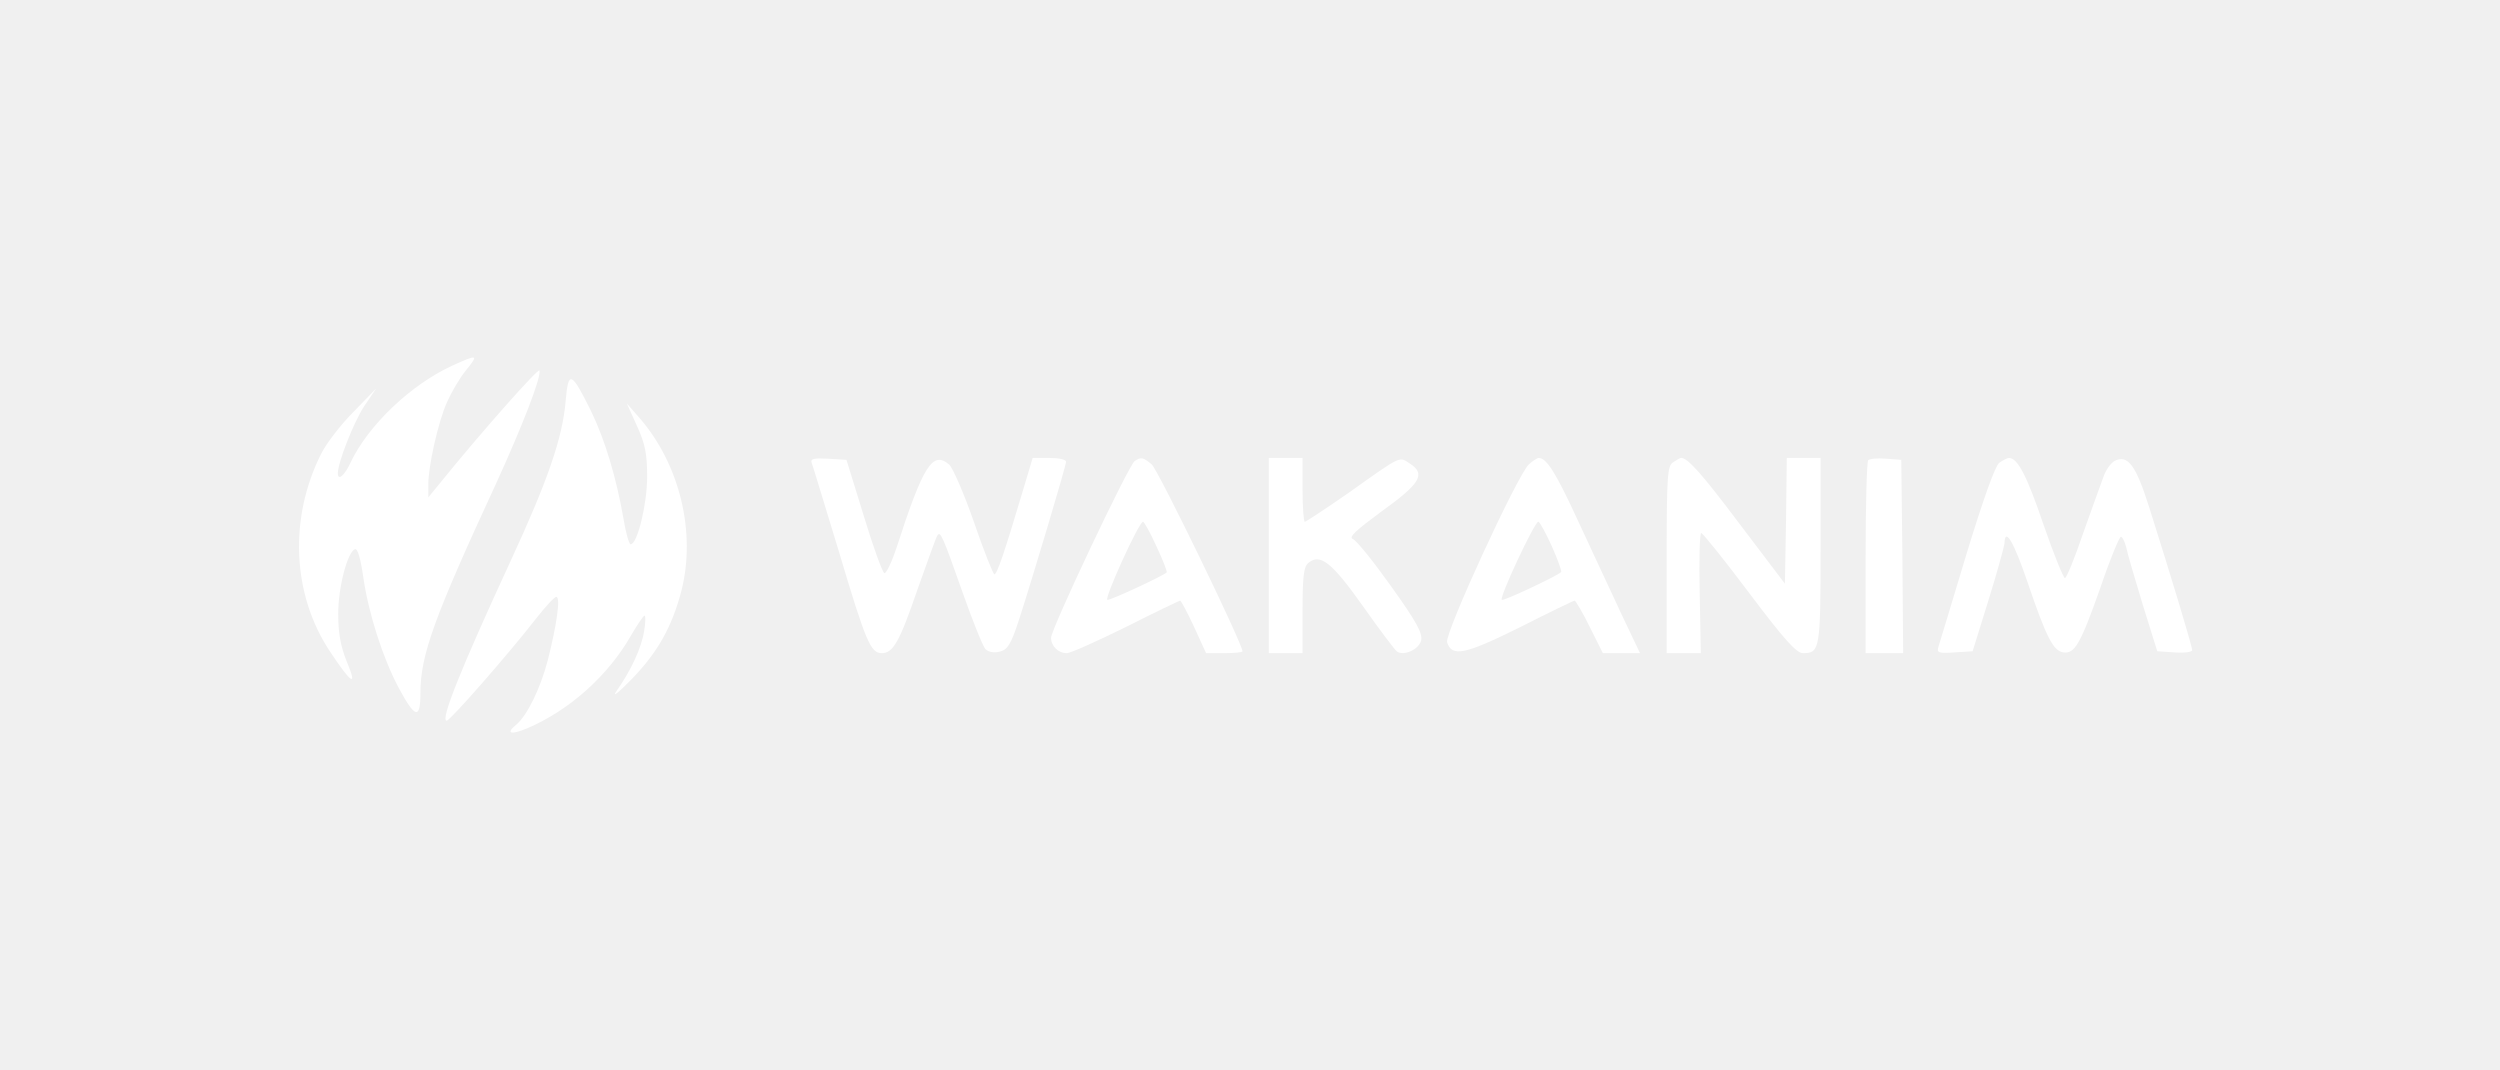
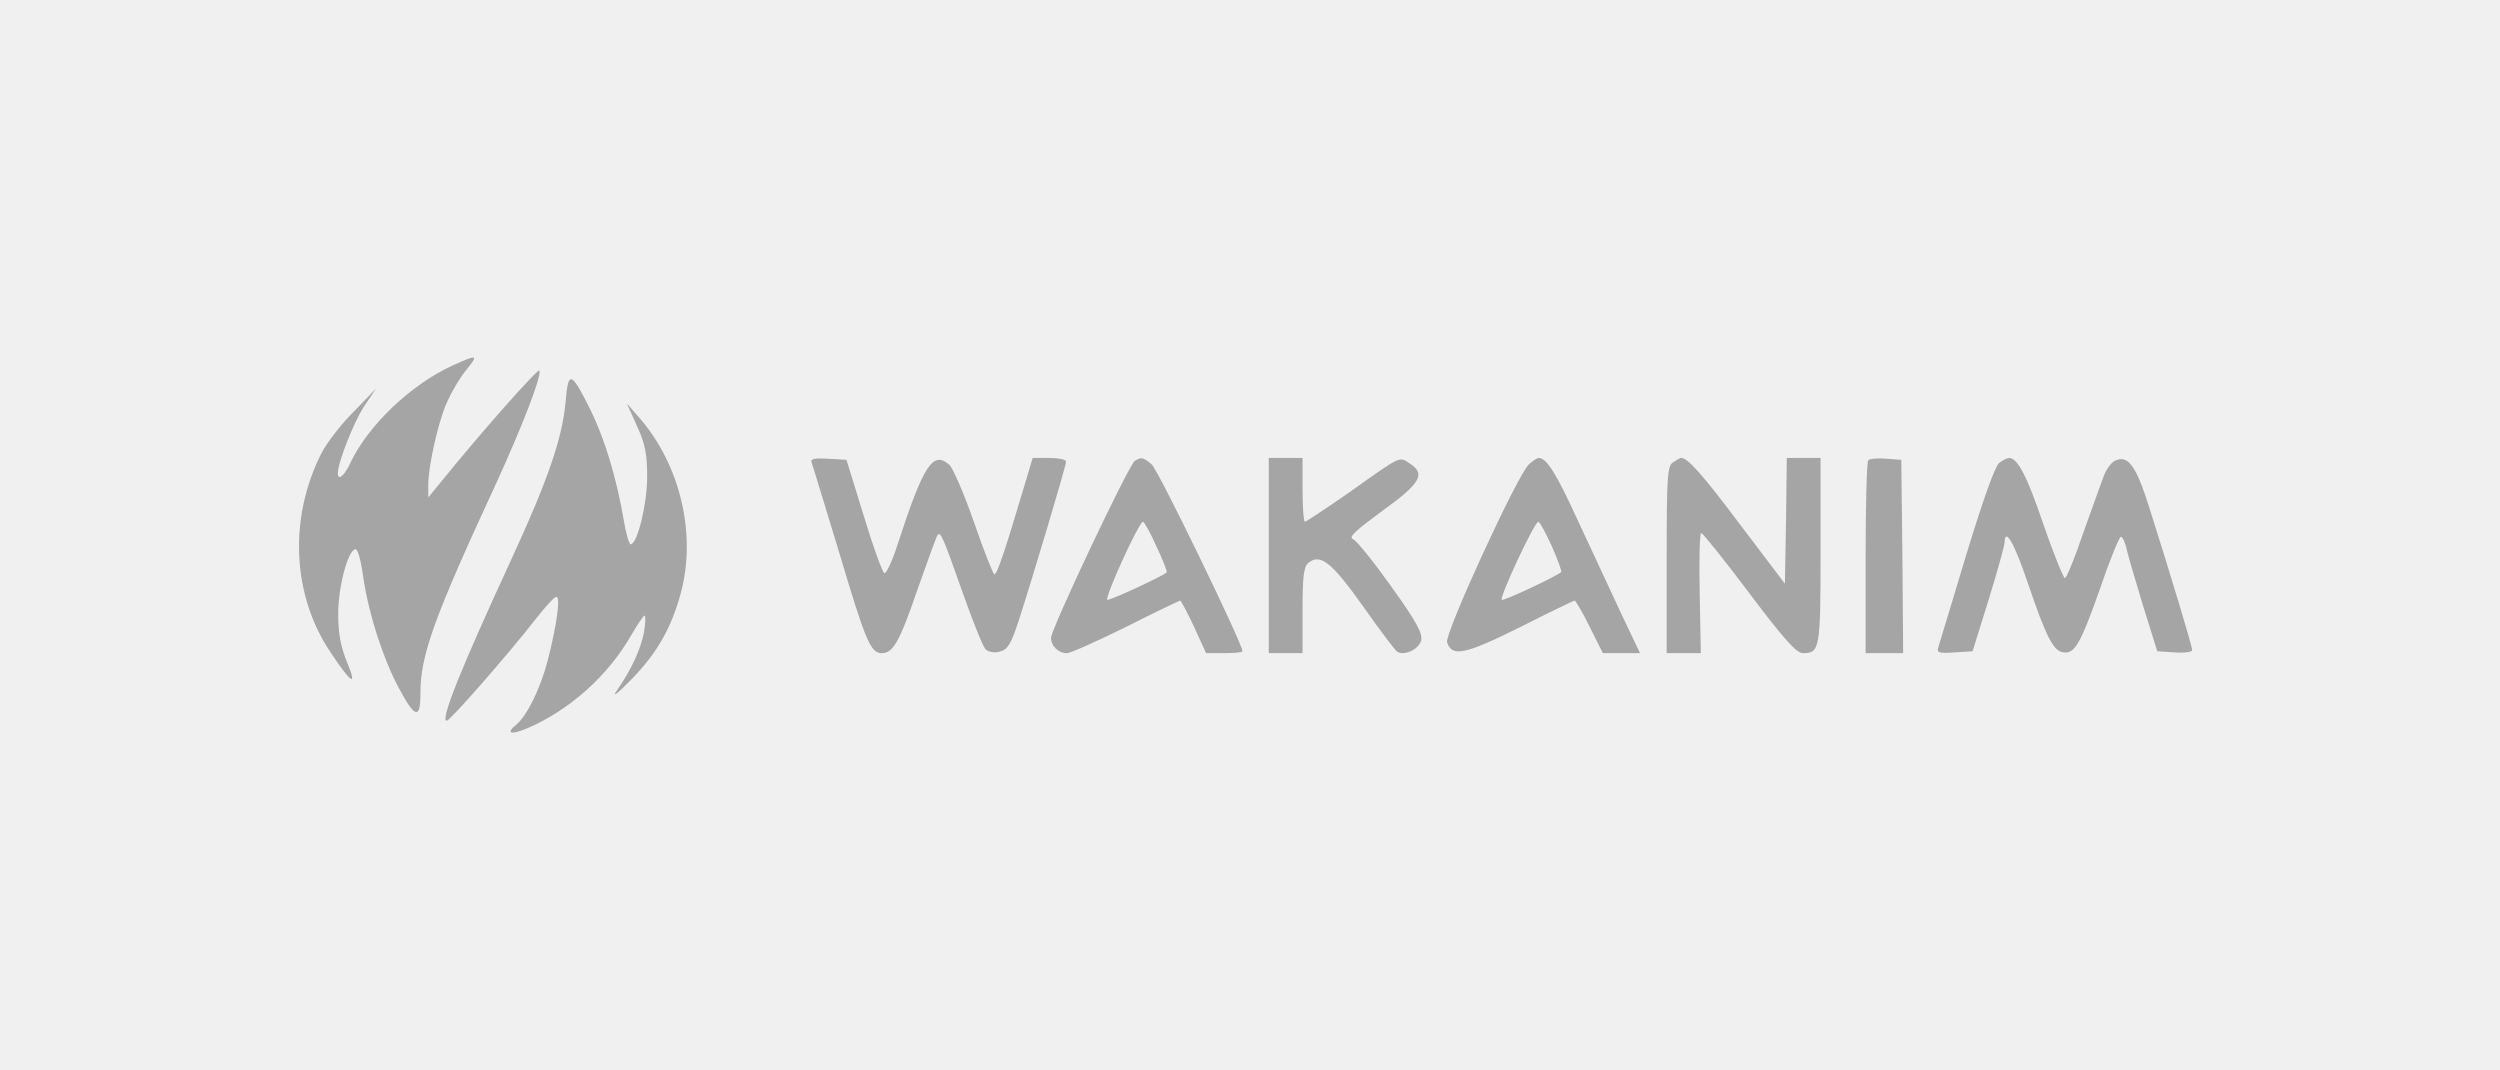
<svg xmlns="http://www.w3.org/2000/svg" version="1.0" width="666pt" height="285pt" viewBox="0 0 666 285" preserveAspectRatio="xMidYMid meet">
-   <g transform="translate(0,285) scale(0.1,-0.1)" fill="#FFFFFF" stroke="none">
+   <g transform="translate(0,285) scale(0.1,-0.1)" fill="#a5a5a5" stroke="none">
    <path d="M1205 1876 c-111 -51 -224 -159 -271 -258 -16 -35 -34 -50 -34 -29 0 29 42 135 69 177 l33 49 -61 -63 c-34 -34 -72 -84 -85 -110 -87 -172 -78 -377 24 -529 57 -86 73 -95 44 -26 -17 42 -23 77 -23 128 0 71 25 166 45 172 7 2 15 -27 22 -76 14 -96 52 -215 95 -295 43 -80 57 -83 57 -13 0 102 36 201 203 562 68 149 120 282 114 298 -2 8 -155 -164 -264 -299 l-32 -39 0 32 c-1 47 26 169 50 222 11 25 33 63 50 84 35 43 32 44 -36 13z" />
    <path d="M1507 1783 c-8 -99 -48 -214 -147 -428 -132 -286 -188 -425 -170 -425 9 0 165 178 238 272 25 32 49 58 54 58 12 0 1 -76 -23 -170 -20 -76 -55 -146 -83 -170 -30 -24 -16 -29 29 -10 112 48 215 140 276 247 17 29 33 53 36 53 3 0 3 -18 -1 -41 -7 -45 -35 -105 -73 -159 -14 -20 3 -7 40 31 69 71 107 139 132 234 40 156 -4 337 -110 460 l-35 40 27 -60 c22 -48 27 -75 27 -135 0 -73 -26 -180 -44 -180 -4 0 -13 30 -19 68 -19 109 -49 210 -87 288 -52 105 -60 108 -67 27z" />
    <path d="M2162 1618 c3 -7 35 -114 73 -238 71 -238 84 -270 114 -270 30 0 47 29 95 169 26 73 49 138 53 144 8 14 14 0 68 -153 26 -74 53 -141 60 -149 8 -8 23 -11 38 -7 21 5 30 19 51 83 36 111 126 412 126 423 0 6 -20 10 -44 10 l-45 0 -26 -87 c-50 -168 -69 -223 -76 -223 -3 0 -28 62 -54 138 -26 75 -56 144 -66 154 -44 38 -69 0 -140 -219 -13 -40 -28 -71 -33 -70 -5 2 -30 70 -55 153 l-46 149 -49 3 c-37 2 -47 0 -44 -10z" />
    <path d="M3023 1622 c-16 -10 -223 -448 -223 -471 0 -22 19 -41 42 -41 10 0 81 32 158 70 77 39 142 70 144 70 2 0 19 -31 37 -70 l32 -70 48 0 c27 0 49 2 49 5 0 20 -225 484 -242 498 -23 19 -28 20 -45 9z m58 -228 c17 -36 29 -67 27 -69 -13 -11 -151 -75 -158 -73 -9 3 84 208 95 208 3 0 20 -30 36 -66z" />
    <path d="M3380 1370 l0 -260 45 0 45 0 0 114 c0 88 3 116 15 126 32 27 63 2 146 -115 45 -64 86 -118 91 -121 19 -12 58 6 64 30 4 19 -12 49 -80 144 -47 66 -92 122 -102 126 -12 5 8 23 77 74 103 74 118 99 75 127 -29 19 -20 24 -162 -77 -62 -43 -115 -78 -118 -78 -3 0 -6 38 -6 85 l0 85 -45 0 -45 0 0 -260z" />
    <path d="M4073 1613 c-30 -27 -225 -451 -218 -474 13 -40 47 -33 194 40 77 39 143 71 146 71 2 0 21 -31 40 -70 l35 -70 50 0 49 0 -49 103 c-26 56 -78 167 -115 247 -60 131 -85 170 -106 170 -4 0 -16 -8 -26 -17z m61 -218 c16 -36 27 -67 25 -69 -12 -11 -152 -77 -158 -74 -9 3 87 208 97 208 4 0 20 -30 36 -65z" />
    <path d="M4458 1619 c-16 -9 -18 -32 -18 -259 l0 -250 45 0 46 0 -3 160 c-2 88 0 160 4 160 4 0 62 -72 128 -160 94 -125 126 -160 143 -160 45 0 47 10 47 272 l0 248 -45 0 -45 0 -2 -167 -3 -168 -122 161 c-100 133 -139 177 -156 174 -1 0 -10 -5 -19 -11z" />
    <path d="M4977 1624 c-4 -4 -7 -121 -7 -261 l0 -253 50 0 50 0 -2 258 -3 257 -40 3 c-23 2 -44 0 -48 -4z" />
    <path d="M5326 1617 c-11 -8 -43 -98 -87 -242 -38 -127 -72 -238 -75 -248 -5 -16 0 -18 43 -15 l48 3 42 135 c23 74 42 143 43 153 1 44 25 3 61 -103 51 -150 69 -184 96 -188 30 -4 45 21 99 174 25 74 50 134 54 134 4 0 10 -12 14 -27 3 -16 23 -84 44 -153 l39 -125 46 -3 c26 -2 47 1 47 6 0 10 -56 196 -115 382 -35 111 -57 140 -92 122 -10 -6 -24 -25 -30 -44 -7 -18 -31 -86 -54 -150 -22 -65 -44 -118 -48 -118 -4 0 -30 64 -57 142 -44 130 -69 178 -92 178 -5 0 -16 -6 -26 -13z" />
  </g>
</svg>
